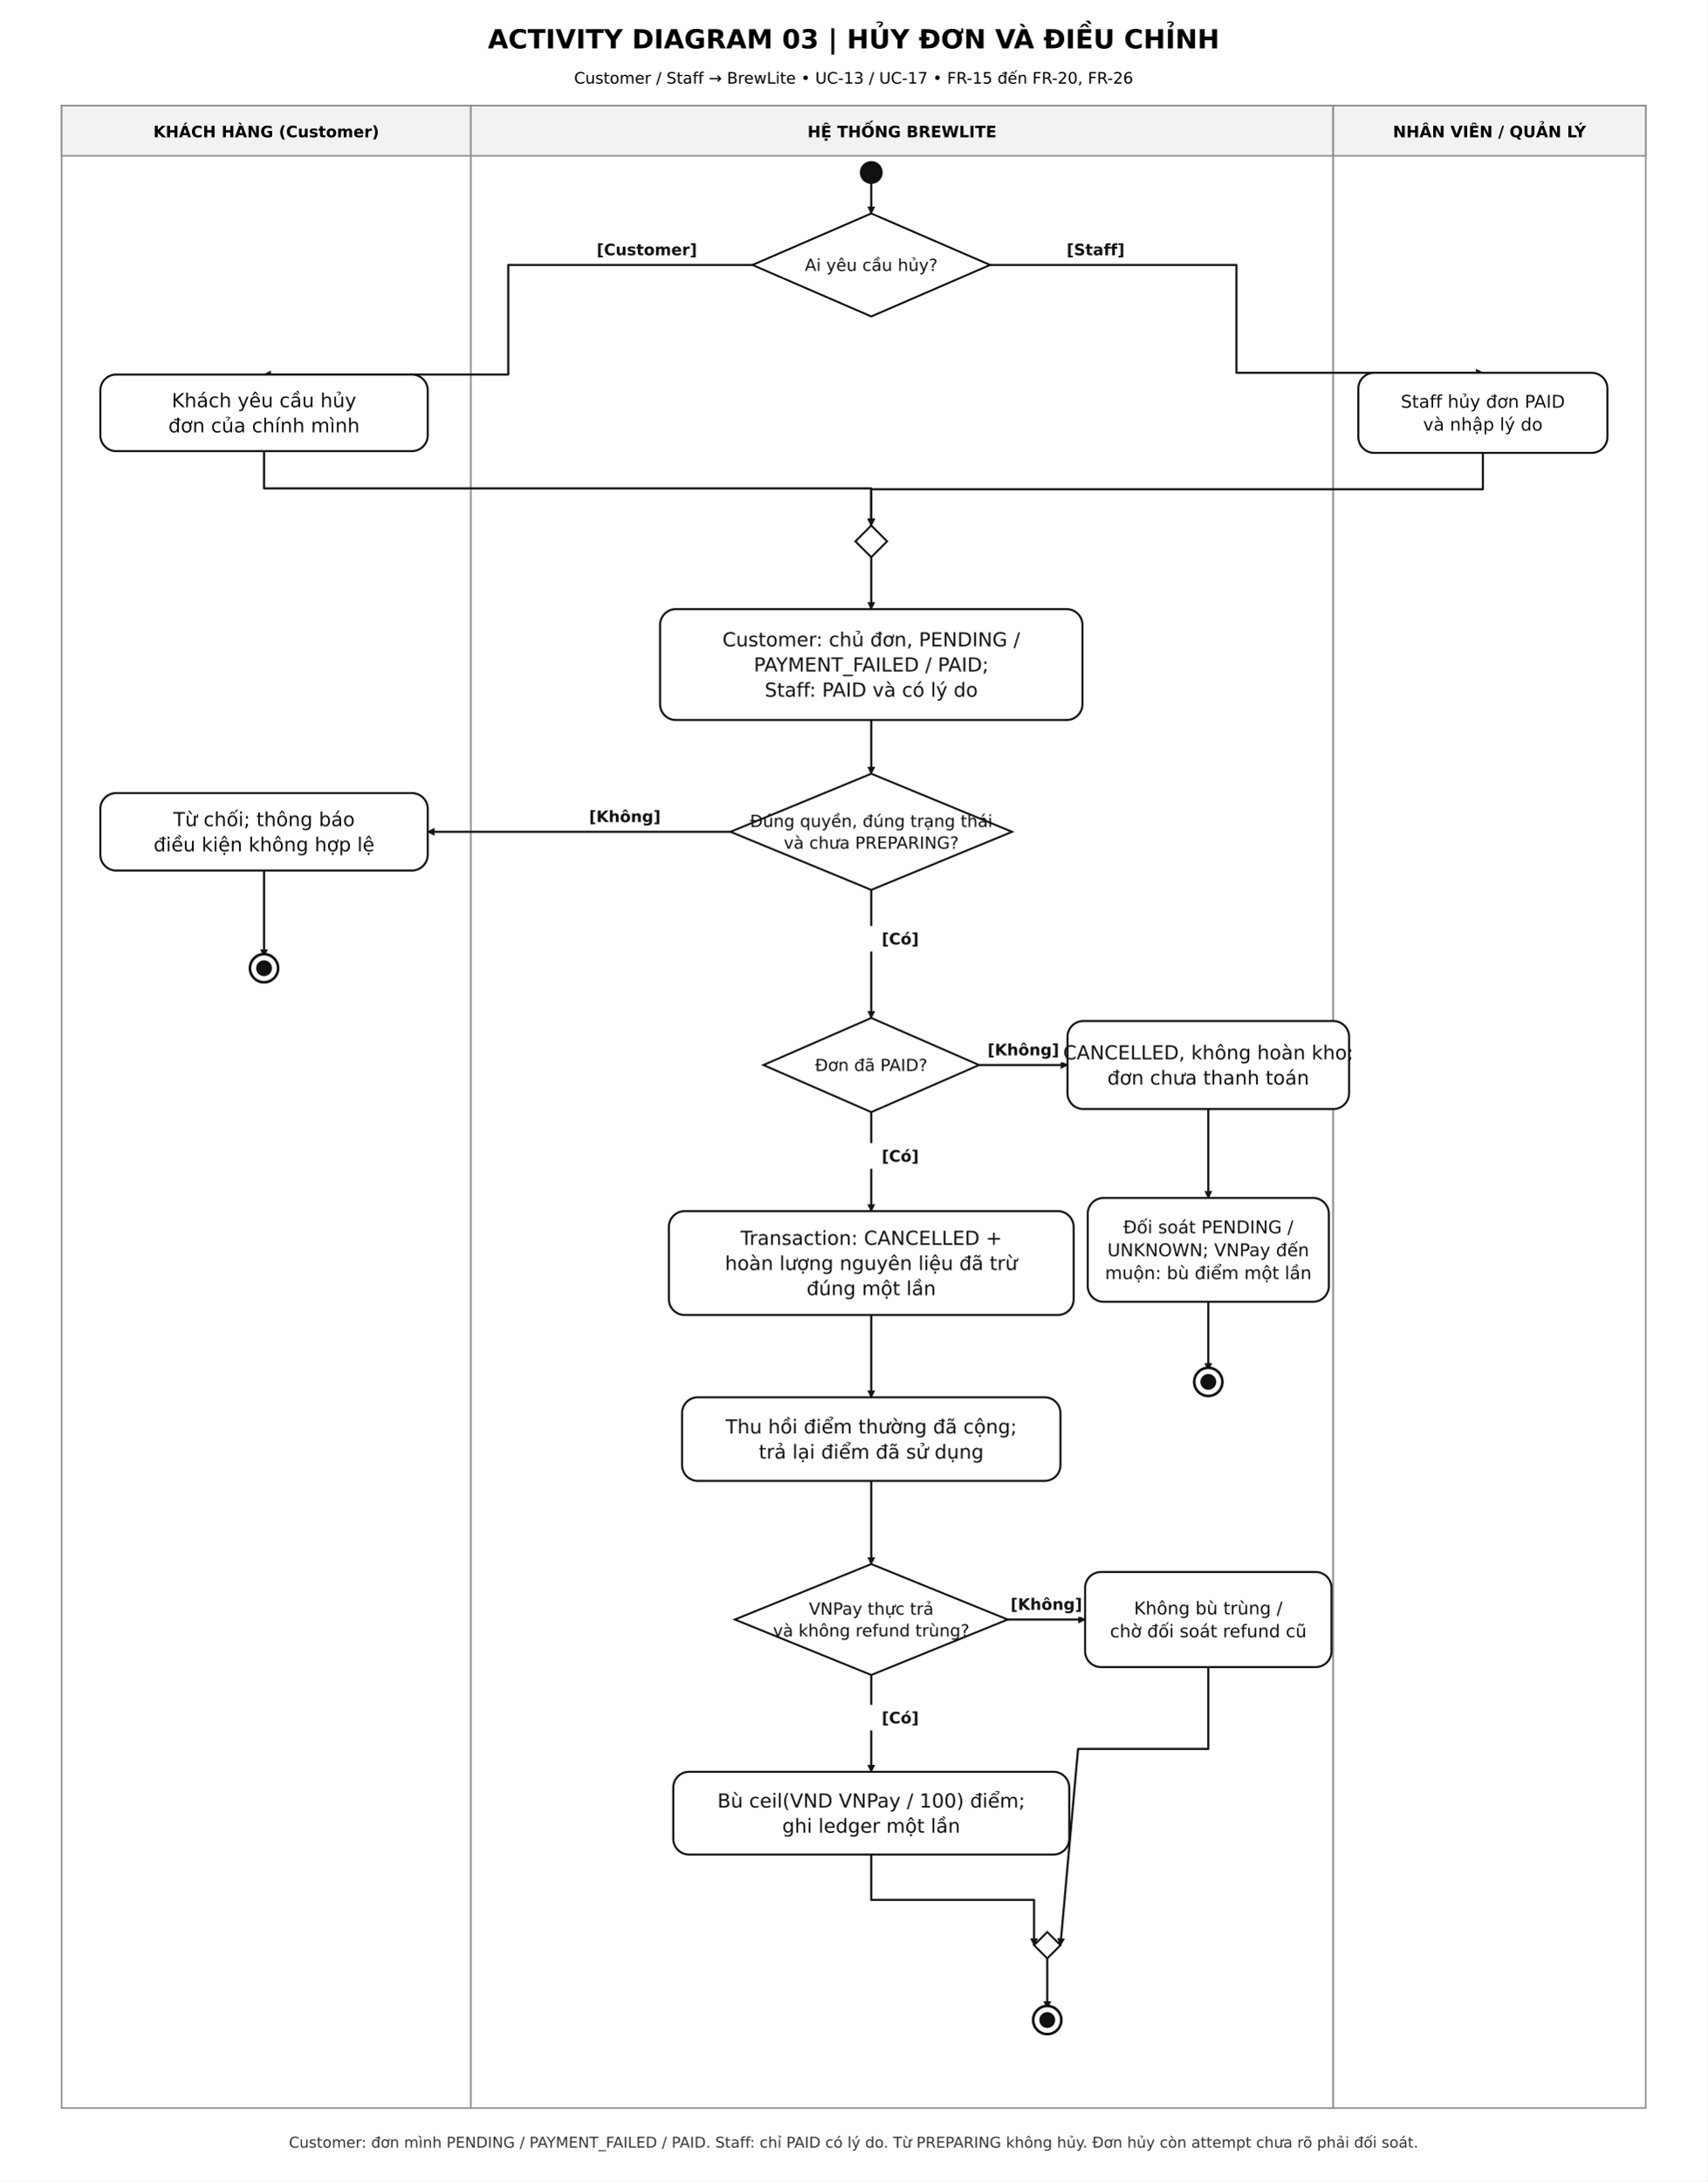
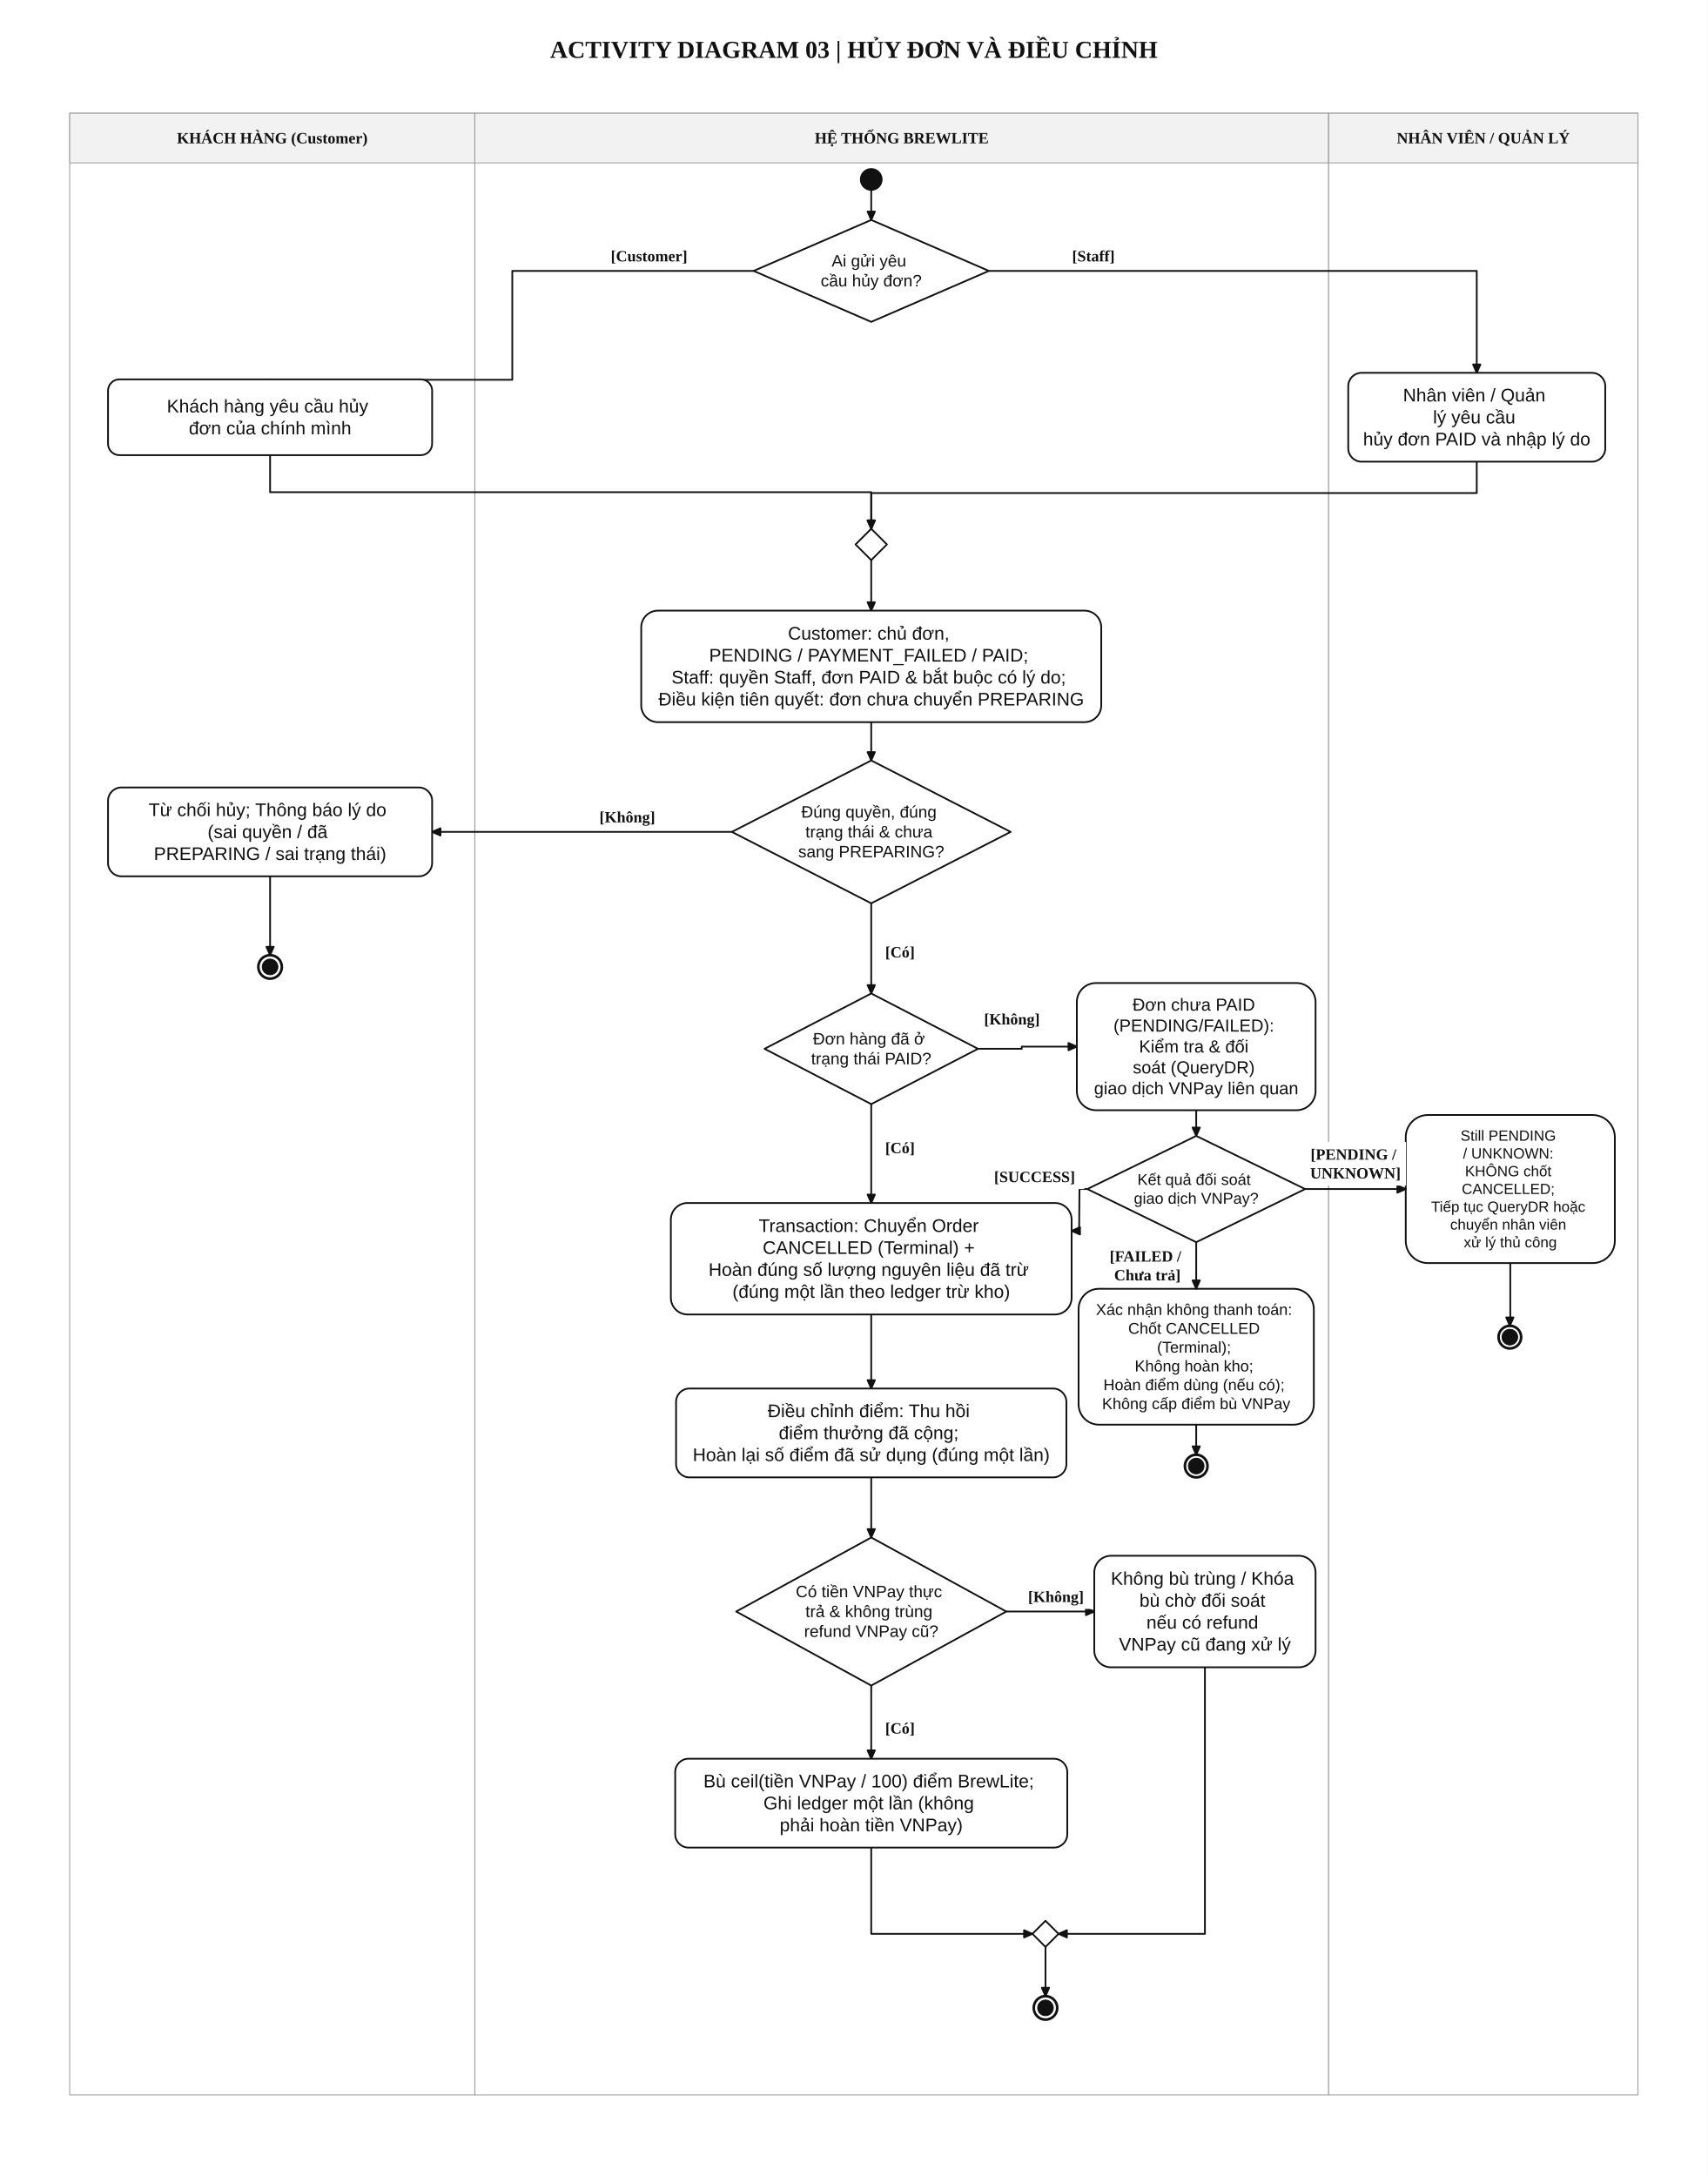
- <svg xmlns="http://www.w3.org/2000/svg" viewBox="0 0 1940 2478" width="1940" height="2478">
-   <defs>
-     <marker id="arr" markerWidth="9" markerHeight="9" refX="7.8" refY="4.5" orient="auto" markerUnits="userSpaceOnUse">
-       <path d="M0,0 L9,4.5 L0,9 Z" fill="#151515" />
-     </marker>
-   </defs>
-   <rect width="1940" height="2478" fill="white" />
-   <text x="970.0" y="55" text-anchor="middle" font-family="DejaVu Sans,Arial,sans-serif" font-size="30" font-weight="700">ACTIVITY DIAGRAM 03  |  HỦY ĐƠN VÀ ĐIỀU CHỈNH</text>
-   <text x="970.0" y="95" text-anchor="middle" font-family="DejaVu Sans,Arial,sans-serif" font-size="18">Customer / Staff → BrewLite  •  UC-13 / UC-17  •  FR-15 đến FR-20, FR-26</text>
-   <rect x="70" y="120" width="465" height="2275" fill="white" stroke="#8d8d8d" stroke-width="1.8" />
-   <rect x="70" y="120" width="465" height="57" fill="#f2f2f2" stroke="#8d8d8d" stroke-width="1.8" />
-   <text x="302.5" y="156" text-anchor="middle" font-family="DejaVu Sans,Arial,sans-serif" font-size="18" font-weight="700">KHÁCH HÀNG (Customer)</text>
-   <rect x="535" y="120" width="980" height="2275" fill="white" stroke="#8d8d8d" stroke-width="1.8" />
-   <rect x="535" y="120" width="980" height="57" fill="#f2f2f2" stroke="#8d8d8d" stroke-width="1.8" />
-   <text x="1025.0" y="156" text-anchor="middle" font-family="DejaVu Sans,Arial,sans-serif" font-size="18" font-weight="700">HỆ THỐNG BREWLITE</text>
-   <rect x="1515" y="120" width="355" height="2275" fill="white" stroke="#8d8d8d" stroke-width="1.8" />
-   <rect x="1515" y="120" width="355" height="57" fill="#f2f2f2" stroke="#8d8d8d" stroke-width="1.8" />
-   <text x="1692.5" y="156" text-anchor="middle" font-family="DejaVu Sans,Arial,sans-serif" font-size="18" font-weight="700">NHÂN VIÊN / QUẢN LÝ</text>
-   <path d="M 990.0 208.0 L 990.0 242.5" stroke="#141414" stroke-width="2.4" fill="none" marker-end="url(#arr)" stroke-linejoin="round" />
-   <path d="M 855.0 301.0 L 577.5 301.0 L 577.5 425.5 L 300.0 425.5" stroke="#141414" stroke-width="2.4" fill="none" marker-end="url(#arr)" stroke-linejoin="round" />
-   <rect x="670.0" y="269.0" width="130" height="29" fill="white" />
-   <text x="735.0" y="290.0" text-anchor="middle" fill="#111" font-family="DejaVu Sans,Arial,sans-serif" font-weight="600" font-size="18">[Customer]</text>
-   <path d="M 1125.0 301.0 L 1405.0 301.0 L 1405.0 423.5 L 1685.0 423.5" stroke="#141414" stroke-width="2.4" fill="none" marker-end="url(#arr)" stroke-linejoin="round" />
-   <rect x="1196.5" y="269.0" width="97" height="29" fill="white" />
-   <text x="1245.0" y="290.0" text-anchor="middle" fill="#111" font-family="DejaVu Sans,Arial,sans-serif" font-weight="600" font-size="18">[Staff]</text>
-   <path d="M 300.0 512.5 L 300.0 554.8 L 990.0 554.8 L 990.0 597.0" stroke="#141414" stroke-width="2.4" fill="none" marker-end="url(#arr)" stroke-linejoin="round" />
-   <path d="M 1685.0 514.5 L 1685.0 555.8 L 990.0 555.8 L 990.0 597.0" stroke="#141414" stroke-width="2.4" fill="none" marker-end="url(#arr)" stroke-linejoin="round" />
-   <path d="M 990.0 633.0 L 990.0 692.0" stroke="#141414" stroke-width="2.4" fill="none" marker-end="url(#arr)" stroke-linejoin="round" />
-   <path d="M 990.0 818.0 L 990.0 879.0" stroke="#141414" stroke-width="2.4" fill="none" marker-end="url(#arr)" stroke-linejoin="round" />
-   <path d="M 830.0 945.0 L 486.0 945.0" stroke="#141414" stroke-width="2.4" fill="none" marker-end="url(#arr)" stroke-linejoin="round" />
-   <rect x="661.5" y="913.0" width="97" height="29" fill="white" />
-   <text x="710.0" y="934.0" text-anchor="middle" fill="#111" font-family="DejaVu Sans,Arial,sans-serif" font-weight="600" font-size="18">[Không]</text>
-   <path d="M 300.0 989.0 L 300.0 1086.5" stroke="#141414" stroke-width="2.4" fill="none" marker-end="url(#arr)" stroke-linejoin="round" />
-   <path d="M 990.0 1011.0 L 990.0 1156.5" stroke="#141414" stroke-width="2.4" fill="none" marker-end="url(#arr)" stroke-linejoin="round" />
-   <rect x="985.0" y="1052.0" width="76" height="29" fill="white" />
-   <text x="1023.0" y="1073.0" text-anchor="middle" fill="#111" font-family="DejaVu Sans,Arial,sans-serif" font-weight="600" font-size="18">[Có]</text>
-   <path d="M 1112.5 1210.0 L 1213.0 1210.0" stroke="#141414" stroke-width="2.4" fill="none" marker-end="url(#arr)" stroke-linejoin="round" />
-   <rect x="1114.2" y="1178.0" width="97" height="29" fill="white" />
-   <text x="1162.8" y="1199.0" text-anchor="middle" fill="#111" font-family="DejaVu Sans,Arial,sans-serif" font-weight="600" font-size="18">[Không]</text>
-   <path d="M 990.0 1263.5 L 990.0 1376.0" stroke="#141414" stroke-width="2.4" fill="none" marker-end="url(#arr)" stroke-linejoin="round" />
-   <rect x="985.0" y="1298.8" width="76" height="29" fill="white" />
-   <text x="1023.0" y="1319.8" text-anchor="middle" fill="#111" font-family="DejaVu Sans,Arial,sans-serif" font-weight="600" font-size="18">[Có]</text>
-   <path d="M 990.0 1494.0 L 990.0 1587.5" stroke="#141414" stroke-width="2.4" fill="none" marker-end="url(#arr)" stroke-linejoin="round" />
-   <path d="M 990.0 1682.5 L 990.0 1777.0" stroke="#141414" stroke-width="2.4" fill="none" marker-end="url(#arr)" stroke-linejoin="round" />
-   <path d="M 1145.0 1840.0 L 1233.0 1840.0" stroke="#141414" stroke-width="2.4" fill="none" marker-end="url(#arr)" stroke-linejoin="round" />
-   <rect x="1140.5" y="1808.0" width="97" height="29" fill="white" />
-   <text x="1189.0" y="1829.0" text-anchor="middle" fill="#111" font-family="DejaVu Sans,Arial,sans-serif" font-weight="600" font-size="18">[Không]</text>
-   <path d="M 990.0 1903.0 L 990.0 2013.0" stroke="#141414" stroke-width="2.4" fill="none" marker-end="url(#arr)" stroke-linejoin="round" />
-   <rect x="985.0" y="1937.0" width="76" height="29" fill="white" />
-   <text x="1023.0" y="1958.0" text-anchor="middle" fill="#111" font-family="DejaVu Sans,Arial,sans-serif" font-weight="600" font-size="18">[Có]</text>
-   <path d="M 990.0 2107.0 L 990.0 2158.5 L 1175.0 2158.5 L 1175.0 2210.0" stroke="#141414" stroke-width="2.4" fill="none" marker-end="url(#arr)" stroke-linejoin="round" />
-   <path d="M 1373.0 1894.0 L 1373.0 1987.0 L 1225.0 1987.0 L 1205.0 2210.0" stroke="#141414" stroke-width="2.4" fill="none" marker-end="url(#arr)" stroke-linejoin="round" />
-   <path d="M 1190.0 2225.0 L 1190.0 2281.5" stroke="#141414" stroke-width="2.4" fill="none" marker-end="url(#arr)" stroke-linejoin="round" />
-   <path d="M 1373.0 1260.0 L 1373.0 1361.0" stroke="#141414" stroke-width="2.4" fill="none" marker-end="url(#arr)" stroke-linejoin="round" />
-   <path d="M 1373.0 1479.0 L 1373.0 1556.5" stroke="#141414" stroke-width="2.4" fill="none" marker-end="url(#arr)" stroke-linejoin="round" />
-   <circle cx="990" cy="196" r="13" fill="#111" />
-   <path d="M 990 242.5 L 1125.0 301 L 990 359.5 L 855.0 301 Z" fill="white" stroke="#101010" stroke-width="2.2" />
-   <text x="990" y="307.8" text-anchor="middle" fill="#111" font-family="DejaVu Sans, Arial, sans-serif" font-size="19" font-weight="500">Ai yêu cầu hủy?</text>
-   <rect x="114.00" y="425.50" width="372" height="87" rx="18" fill="white" stroke="#101010" stroke-width="2.3" />
-   <text x="300" y="462.6" text-anchor="middle" fill="#111" font-family="DejaVu Sans, Arial, sans-serif" font-size="22" font-weight="500">Khách yêu cầu hủy</text>
-   <text x="300" y="491.2" text-anchor="middle" fill="#111" font-family="DejaVu Sans, Arial, sans-serif" font-size="22" font-weight="500">đơn của chính mình</text>
-   <rect x="1543.50" y="423.50" width="283" height="91" rx="18" fill="white" stroke="#101010" stroke-width="2.3" />
-   <text x="1685" y="463.2" text-anchor="middle" fill="#111" font-family="DejaVu Sans, Arial, sans-serif" font-size="20" font-weight="500">Staff hủy đơn PAID</text>
-   <text x="1685" y="489.2" text-anchor="middle" fill="#111" font-family="DejaVu Sans, Arial, sans-serif" font-size="20" font-weight="500">và nhập lý do</text>
-   <path d="M 990 597.0 L 1008.0 615 L 990 633.0 L 972.0 615 Z" fill="white" stroke="#101010" stroke-width="2.2" />
-   <rect x="750.00" y="692.00" width="480" height="126" rx="18" fill="white" stroke="#101010" stroke-width="2.3" />
-   <text x="990" y="734.3" text-anchor="middle" fill="#111" font-family="DejaVu Sans, Arial, sans-serif" font-size="22" font-weight="500">Customer: chủ đơn, PENDING /</text>
-   <text x="990" y="762.9" text-anchor="middle" fill="#111" font-family="DejaVu Sans, Arial, sans-serif" font-size="22" font-weight="500">PAYMENT_FAILED / PAID;</text>
-   <text x="990" y="791.5" text-anchor="middle" fill="#111" font-family="DejaVu Sans, Arial, sans-serif" font-size="22" font-weight="500">Staff: PAID và có lý do</text>
-   <path d="M 990 879.0 L 1150.0 945 L 990 1011.0 L 830.0 945 Z" fill="white" stroke="#101010" stroke-width="2.2" />
-   <text x="990" y="939.5" text-anchor="middle" fill="#111" font-family="DejaVu Sans, Arial, sans-serif" font-size="19" font-weight="500">Đúng quyền, đúng trạng thái</text>
-   <text x="990" y="964.2" text-anchor="middle" fill="#111" font-family="DejaVu Sans, Arial, sans-serif" font-size="19" font-weight="500">và chưa PREPARING?</text>
-   <rect x="114.00" y="901.00" width="372" height="88" rx="18" fill="white" stroke="#101010" stroke-width="2.3" />
-   <text x="300" y="938.6" text-anchor="middle" fill="#111" font-family="DejaVu Sans, Arial, sans-serif" font-size="22" font-weight="500">Từ chối; thông báo</text>
-   <text x="300" y="967.2" text-anchor="middle" fill="#111" font-family="DejaVu Sans, Arial, sans-serif" font-size="22" font-weight="500">điều kiện không hợp lệ</text>
-   <circle cx="300" cy="1100" r="16" fill="white" stroke="#111" stroke-width="3" />
-   <circle cx="300" cy="1100" r="9" fill="#111" />
-   <path d="M 990 1156.5 L 1112.5 1210 L 990 1263.5 L 867.5 1210 Z" fill="white" stroke="#101010" stroke-width="2.2" />
-   <text x="990" y="1216.8" text-anchor="middle" fill="#111" font-family="DejaVu Sans, Arial, sans-serif" font-size="19" font-weight="500">Đơn đã PAID?</text>
-   <rect x="1213.00" y="1160.00" width="320" height="100" rx="18" fill="white" stroke="#101010" stroke-width="2.3" />
-   <text x="1373" y="1203.6" text-anchor="middle" fill="#111" font-family="DejaVu Sans, Arial, sans-serif" font-size="22" font-weight="500">CANCELLED, không hoàn kho;</text>
-   <text x="1373" y="1232.2" text-anchor="middle" fill="#111" font-family="DejaVu Sans, Arial, sans-serif" font-size="22" font-weight="500">đơn chưa thanh toán</text>
-   <circle cx="1373" cy="1570" r="16" fill="white" stroke="#111" stroke-width="3" />
-   <circle cx="1373" cy="1570" r="9" fill="#111" />
-   <rect x="760.00" y="1376.00" width="460" height="118" rx="18" fill="white" stroke="#101010" stroke-width="2.3" />
-   <text x="990" y="1414.3" text-anchor="middle" fill="#111" font-family="DejaVu Sans, Arial, sans-serif" font-size="22" font-weight="500">Transaction: CANCELLED +</text>
-   <text x="990" y="1442.9" text-anchor="middle" fill="#111" font-family="DejaVu Sans, Arial, sans-serif" font-size="22" font-weight="500">hoàn lượng nguyên liệu đã trừ</text>
-   <text x="990" y="1471.5" text-anchor="middle" fill="#111" font-family="DejaVu Sans, Arial, sans-serif" font-size="22" font-weight="500">đúng một lần</text>
-   <rect x="775.00" y="1587.50" width="430" height="95" rx="18" fill="white" stroke="#101010" stroke-width="2.3" />
-   <text x="990" y="1628.6" text-anchor="middle" fill="#111" font-family="DejaVu Sans, Arial, sans-serif" font-size="22" font-weight="500">Thu hồi điểm thường đã cộng;</text>
-   <text x="990" y="1657.2" text-anchor="middle" fill="#111" font-family="DejaVu Sans, Arial, sans-serif" font-size="22" font-weight="500">trả lại điểm đã sử dụng</text>
-   <path d="M 990 1777.0 L 1145.0 1840 L 990 1903.0 L 835.0 1840 Z" fill="white" stroke="#101010" stroke-width="2.2" />
-   <text x="990" y="1834.5" text-anchor="middle" fill="#111" font-family="DejaVu Sans, Arial, sans-serif" font-size="19" font-weight="500">VNPay thực trả</text>
-   <text x="990" y="1859.2" text-anchor="middle" fill="#111" font-family="DejaVu Sans, Arial, sans-serif" font-size="19" font-weight="500">và không refund trùng?</text>
-   <rect x="1233.00" y="1786.00" width="280" height="108" rx="18" fill="white" stroke="#101010" stroke-width="2.3" />
-   <text x="1373" y="1834.2" text-anchor="middle" fill="#111" font-family="DejaVu Sans, Arial, sans-serif" font-size="20" font-weight="500">Không bù trùng /</text>
-   <text x="1373" y="1860.2" text-anchor="middle" fill="#111" font-family="DejaVu Sans, Arial, sans-serif" font-size="20" font-weight="500">chờ đối soát refund cũ</text>
-   <rect x="765.00" y="2013.00" width="450" height="94" rx="18" fill="white" stroke="#101010" stroke-width="2.3" />
-   <text x="990" y="2053.6" text-anchor="middle" fill="#111" font-family="DejaVu Sans, Arial, sans-serif" font-size="22" font-weight="500">Bù ceil(VND VNPay / 100) điểm;</text>
-   <text x="990" y="2082.2" text-anchor="middle" fill="#111" font-family="DejaVu Sans, Arial, sans-serif" font-size="22" font-weight="500">ghi ledger một lần</text>
-   <path d="M 1190 2195.0 L 1205.0 2210 L 1190 2225.0 L 1175.0 2210 Z" fill="white" stroke="#101010" stroke-width="2.2" />
-   <circle cx="1190" cy="2295" r="16" fill="white" stroke="#111" stroke-width="3" />
-   <circle cx="1190" cy="2295" r="9" fill="#111" />
-   <rect x="1236.00" y="1361.00" width="274" height="118" rx="18" fill="white" stroke="#101010" stroke-width="2.3" />
-   <text x="1373" y="1401.2" text-anchor="middle" fill="#111" font-family="DejaVu Sans, Arial, sans-serif" font-size="20" font-weight="500">Đối soát PENDING /</text>
-   <text x="1373" y="1427.2" text-anchor="middle" fill="#111" font-family="DejaVu Sans, Arial, sans-serif" font-size="20" font-weight="500">UNKNOWN; VNPay đến</text>
-   <text x="1373" y="1453.2" text-anchor="middle" fill="#111" font-family="DejaVu Sans, Arial, sans-serif" font-size="20" font-weight="500">muộn: bù điểm một lần</text>
-   <text x="970.0" y="2440" text-anchor="middle" font-family="DejaVu Sans,Arial,sans-serif" font-size="17" fill="#333">Customer: đơn mình PENDING / PAYMENT_FAILED / PAID. Staff: chỉ PAID có lý do. Từ PREPARING không hủy. Đơn hủy còn attempt chưa rõ phải đối soát.</text>
+ <svg xmlns="http://www.w3.org/2000/svg" id="drawio-eljh0t" class="drawio" width="1960" height="2498" viewBox="-10 -10 1960 2498" role="img" aria-labelledby="drawio-eljh0t-title" style="background: #FFFFFF; background-color: #FFFFFF; color-scheme: light; max-width:100%;height:auto">
+   <style>#drawio-eljh0t{font-family:var(--drawio-font-family, Helvetica, Arial, sans-serif);background:#FFFFFF}#drawio-eljh0t text{white-space:pre}#drawio-eljh0t a{cursor:pointer}</style>
+   <rect x="-10" y="-10" width="1960" height="2498" fill="#FFFFFF" stroke="none" />
+   <g class="drawio-vertex" data-cell-id="pageBackground">
+     <rect fill="#FFFFFF" stroke="none" stroke-linejoin="round" x="0" y="0" width="1940" height="2478" />
+   </g>
+   <g class="drawio-vertex" data-cell-id="title">
+     <rect fill="none" stroke="none" stroke-linejoin="round" x="75" y="12" width="1790" height="70" />
+     <g class="drawio-label">
+       <text text-anchor="middle" font-size="28" font-weight="bold" fill="#111111">
+         <tspan x="970" y="56.41">ACTIVITY DIAGRAM 03 | HỦY ĐƠN VÀ ĐIỀU CHỈNH</tspan>
+       </text>
+     </g>
+   </g>
+   <g class="drawio-vertex" data-cell-id="lane0">
+     <rect fill="#FFFFFF" stroke="#999999" stroke-width="1" stroke-linejoin="round" x="70" y="120" width="465" height="2275" />
+   </g>
+   <g class="drawio-vertex" data-cell-id="laneLabel0">
+     <rect fill="#F2F2F2" stroke="#999999" stroke-width="1" stroke-linejoin="round" x="70" y="120" width="465" height="57" />
+     <g class="drawio-label">
+       <text text-anchor="middle" font-size="18" font-weight="bold" fill="#111111">
+         <tspan x="302.5" y="154.55">KHÁCH HÀNG (Customer)</tspan>
+       </text>
+     </g>
+   </g>
+   <g class="drawio-vertex" data-cell-id="lane1">
+     <rect fill="#FFFFFF" stroke="#999999" stroke-width="1" stroke-linejoin="round" x="535" y="120" width="980" height="2275" />
+   </g>
+   <g class="drawio-vertex" data-cell-id="laneLabel1">
+     <rect fill="#F2F2F2" stroke="#999999" stroke-width="1" stroke-linejoin="round" x="535" y="120" width="980" height="57" />
+     <g class="drawio-label">
+       <text text-anchor="middle" font-size="18" font-weight="bold" fill="#111111">
+         <tspan x="1025" y="154.55">HỆ THỐNG BREWLITE</tspan>
+       </text>
+     </g>
+   </g>
+   <g class="drawio-vertex" data-cell-id="lane2">
+     <rect fill="#FFFFFF" stroke="#999999" stroke-width="1" stroke-linejoin="round" x="1515" y="120" width="355" height="2275" />
+   </g>
+   <g class="drawio-vertex" data-cell-id="laneLabel2">
+     <rect fill="#F2F2F2" stroke="#999999" stroke-width="1" stroke-linejoin="round" x="1515" y="120" width="355" height="57" />
+     <g class="drawio-label">
+       <text text-anchor="middle" font-size="18" font-weight="bold" fill="#111111">
+         <tspan x="1692.5" y="154.55">NHÂN VIÊN / QUẢN LÝ</tspan>
+       </text>
+     </g>
+   </g>
+   <g class="drawio-edge" data-cell-id="edge0">
+     <path d="M990,208 L990,233.86" fill="none" stroke="#111111" stroke-width="2" stroke-linejoin="round" />
+     <path d="M990,242.5 L985.8,232.9 L994.2,232.9 Z" fill="#111111" stroke="#111111" stroke-width="2" stroke-linejoin="round" stroke-linecap="round" />
+   </g>
+   <g class="drawio-edge" data-cell-id="edge1">
+     <path d="M855,301 L578,301 L578,426 L300,426" fill="none" stroke="#111111" stroke-width="2" stroke-linejoin="round" />
+     <path d="M300,425.5 L304.2,435.1 L295.8,435.1 Z" fill="#111111" stroke="#111111" stroke-width="2" stroke-linejoin="round" stroke-linecap="round" />
+   </g>
+   <g class="drawio-edge" data-cell-id="edge2">
+     <path d="M1125,301 L1685,301 L1685,409.36" fill="none" stroke="#111111" stroke-width="2" stroke-linejoin="round" />
+     <path d="M1685,418 L1689.2,408.4 L1680.8,408.4 Z" fill="#111111" stroke="#111111" stroke-width="2" stroke-linejoin="round" stroke-linecap="round" />
+   </g>
+   <g class="drawio-edge" data-cell-id="edge3">
+     <path d="M300,512.5 L300,555 L990,555 L990,588.36" fill="none" stroke="#111111" stroke-width="2" stroke-linejoin="round" />
+     <path d="M990,597 L985.8,587.4 L994.2,587.4 Z" fill="#111111" stroke="#111111" stroke-width="2" stroke-linejoin="round" stroke-linecap="round" />
+   </g>
+   <g class="drawio-edge" data-cell-id="edge4">
+     <path d="M1685,520 L1685,556 L990,556 L990,588.36" fill="none" stroke="#111111" stroke-width="2" stroke-linejoin="round" />
+     <path d="M990,597 L985.8,587.4 L994.2,587.4 Z" fill="#111111" stroke="#111111" stroke-width="2" stroke-linejoin="round" stroke-linecap="round" />
+   </g>
+   <g class="drawio-edge" data-cell-id="edge5">
+     <path d="M990,633 L990,682.36" fill="none" stroke="#111111" stroke-width="2" stroke-linejoin="round" />
+     <path d="M990,691 L985.8,681.4 L994.2,681.4 Z" fill="#111111" stroke="#111111" stroke-width="2" stroke-linejoin="round" stroke-linecap="round" />
+   </g>
+   <g class="drawio-edge" data-cell-id="edge6">
+     <path d="M990,819 L990,854.36" fill="none" stroke="#111111" stroke-width="2" stroke-linejoin="round" />
+     <path d="M990,863 L985.8,853.4 L994.2,853.4 Z" fill="#111111" stroke="#111111" stroke-width="2" stroke-linejoin="round" stroke-linecap="round" />
+   </g>
+   <g class="drawio-edge" data-cell-id="edge7">
+     <path d="M830,945 L494.64,945" fill="none" stroke="#111111" stroke-width="2" stroke-linejoin="round" />
+     <path d="M486,945 L495.6,940.8 L495.6,949.2 Z" fill="#111111" stroke="#111111" stroke-width="2" stroke-linejoin="round" stroke-linecap="round" />
+   </g>
+   <g class="drawio-edge" data-cell-id="edge8">
+     <path d="M300,996 L300,1077.86" fill="none" stroke="#111111" stroke-width="2" stroke-linejoin="round" />
+     <path d="M300,1086.5 L295.8,1076.9 L304.2,1076.9 Z" fill="#111111" stroke="#111111" stroke-width="2" stroke-linejoin="round" stroke-linecap="round" />
+   </g>
+   <g class="drawio-edge" data-cell-id="edge9">
+     <path d="M990,1027 L990,1121.86" fill="none" stroke="#111111" stroke-width="2" stroke-linejoin="round" />
+     <path d="M990,1130.5 L985.8,1120.9 L994.2,1120.9 Z" fill="#111111" stroke="#111111" stroke-width="2" stroke-linejoin="round" stroke-linecap="round" />
+   </g>
+   <g class="drawio-edge" data-cell-id="edge10">
+     <path d="M1112.5,1194 L1162.75,1194 L1162.75,1191.5 L1217.36,1191.5" fill="none" stroke="#111111" stroke-width="2" stroke-linejoin="round" />
+     <path d="M1226,1191.5 L1216.4,1195.7 L1216.4,1187.3 Z" fill="#111111" stroke="#111111" stroke-width="2" stroke-linejoin="round" stroke-linecap="round" />
+   </g>
+   <g class="drawio-edge" data-cell-id="edge11">
+     <path d="M990,1257.5 L990,1362.36" fill="none" stroke="#111111" stroke-width="2" stroke-linejoin="round" />
+     <path d="M990,1371 L985.8,1361.4 L994.2,1361.4 Z" fill="#111111" stroke="#111111" stroke-width="2" stroke-linejoin="round" stroke-linecap="round" />
+   </g>
+   <g class="drawio-edge" data-cell-id="edge12">
+     <path d="M990,1499 L990,1575.36" fill="none" stroke="#111111" stroke-width="2" stroke-linejoin="round" />
+     <path d="M990,1584 L985.8,1574.4 L994.2,1574.4 Z" fill="#111111" stroke="#111111" stroke-width="2" stroke-linejoin="round" stroke-linecap="round" />
+   </g>
+   <g class="drawio-edge" data-cell-id="edge13">
+     <path d="M990,1686 L990,1746.36" fill="none" stroke="#111111" stroke-width="2" stroke-linejoin="round" />
+     <path d="M990,1755 L985.8,1745.4 L994.2,1745.4 Z" fill="#111111" stroke="#111111" stroke-width="2" stroke-linejoin="round" stroke-linecap="round" />
+   </g>
+   <g class="drawio-edge" data-cell-id="edge14">
+     <path d="M1145,1840 L1237.36,1840" fill="none" stroke="#111111" stroke-width="2" stroke-linejoin="round" />
+     <path d="M1246,1840 L1236.4,1844.2 L1236.4,1835.8 Z" fill="#111111" stroke="#111111" stroke-width="2" stroke-linejoin="round" stroke-linecap="round" />
+   </g>
+   <g class="drawio-edge" data-cell-id="edge15">
+     <path d="M990,1925 L990,2000.36" fill="none" stroke="#111111" stroke-width="2" stroke-linejoin="round" />
+     <path d="M990,2009 L985.8,1999.4 L994.2,1999.4 Z" fill="#111111" stroke="#111111" stroke-width="2" stroke-linejoin="round" stroke-linecap="round" />
+   </g>
+   <g class="drawio-edge" data-cell-id="edge16">
+     <path d="M990,2111 L990,2210 L1166.36,2210" fill="none" stroke="#111111" stroke-width="2" stroke-linejoin="round" />
+     <path d="M1175,2210 L1165.4,2214.2 L1165.4,2205.8 Z" fill="#111111" stroke="#111111" stroke-width="2" stroke-linejoin="round" stroke-linecap="round" />
+   </g>
+   <g class="drawio-edge" data-cell-id="edge17">
+     <path d="M1373,1904 L1373,2210 L1213.64,2210" fill="none" stroke="#111111" stroke-width="2" stroke-linejoin="round" />
+     <path d="M1205,2210 L1214.6,2205.8 L1214.6,2214.2 Z" fill="#111111" stroke="#111111" stroke-width="2" stroke-linejoin="round" stroke-linecap="round" />
+   </g>
+   <g class="drawio-edge" data-cell-id="edge18">
+     <path d="M1190,2225 L1190,2272.86" fill="none" stroke="#111111" stroke-width="2" stroke-linejoin="round" />
+     <path d="M1190,2281.5 L1185.8,2271.9 L1194.2,2271.9 Z" fill="#111111" stroke="#111111" stroke-width="2" stroke-linejoin="round" stroke-linecap="round" />
+   </g>
+   <g class="drawio-edge" data-cell-id="edge19">
+     <path d="M1363,1264.5 L1363,1285.36" fill="none" stroke="#111111" stroke-width="2" stroke-linejoin="round" />
+     <path d="M1363,1294 L1358.8,1284.4 L1367.2,1284.4 Z" fill="#111111" stroke="#111111" stroke-width="2" stroke-linejoin="round" stroke-linecap="round" />
+   </g>
+   <g class="drawio-edge" data-cell-id="edge20">
+     <path d="M1363,1625.5 L1363,1651.36" fill="none" stroke="#111111" stroke-width="2" stroke-linejoin="round" />
+     <path d="M1363,1660 L1358.8,1650.4 L1367.2,1650.4 Z" fill="#111111" stroke="#111111" stroke-width="2" stroke-linejoin="round" stroke-linecap="round" />
+   </g>
+   <g class="drawio-vertex" data-cell-id="c_start">
+     <ellipse fill="#111111" stroke="#111111" stroke-width="2" stroke-linejoin="round" cx="990" cy="196" rx="12" ry="12" />
+   </g>
+   <g class="drawio-vertex" data-cell-id="c_actor">
+     <path fill="#FFFFFF" stroke="#111111" stroke-width="2" stroke-linejoin="round" d="M990,242.5 L1125,301 L990,359.5 L855,301 Z" />
+     <g class="drawio-label">
+       <text text-anchor="middle" font-size="19" font-family="Arial, Helvetica, Arial, sans-serif" fill="#111111">
+         <tspan x="990" y="295.98">Ai gửi yêu</tspan>
+         <tspan x="990" y="318.78">cầu hủy đơn?</tspan>
+       </text>
+     </g>
+   </g>
+   <g class="drawio-vertex" data-cell-id="c_customer">
+     <rect fill="#FFFFFF" stroke="#111111" stroke-width="2" stroke-linejoin="round" x="114" y="425.5" width="372" height="87" rx="13.05" />
+     <g class="drawio-label">
+       <text text-anchor="middle" font-size="21" font-family="Arial, Helvetica, Arial, sans-serif" fill="#111111">
+         <tspan x="300" y="463.46">Khách hàng yêu cầu hủy</tspan>
+         <tspan x="300" y="488.66">đơn của chính mình</tspan>
+       </text>
+     </g>
+   </g>
+   <g class="drawio-vertex" data-cell-id="c_staff">
+     <rect fill="#FFFFFF" stroke="#111111" stroke-width="2" stroke-linejoin="round" x="1537.5" y="418" width="295" height="102" rx="15.3" />
+     <g class="drawio-label">
+       <text text-anchor="middle" font-size="21" font-family="Arial, Helvetica, Arial, sans-serif" fill="#111111">
+         <tspan x="1685" y="450.86">Nhân viên / Quản</tspan>
+         <tspan x="1685" y="476.06">lý yêu cầu</tspan>
+         <tspan x="1685" y="501.26">hủy đơn PAID và nhập lý do</tspan>
+       </text>
+     </g>
+   </g>
+   <g class="drawio-vertex" data-cell-id="c_merge">
+     <path fill="#FFFFFF" stroke="#111111" stroke-width="2" stroke-linejoin="round" d="M990,597 L1008,615 L990,633 L972,615 Z" />
+   </g>
+   <g class="drawio-vertex" data-cell-id="c_validate">
+     <rect fill="#FFFFFF" stroke="#111111" stroke-width="2" stroke-linejoin="round" x="726" y="691" width="528" height="128" rx="19.2" />
+     <g class="drawio-label">
+       <text text-anchor="middle" font-size="21" font-family="Arial, Helvetica, Arial, sans-serif" fill="#111111">
+         <tspan x="990" y="724.26">Customer: chủ đơn,</tspan>
+         <tspan x="990" y="749.46">PENDING / PAYMENT_FAILED / PAID;</tspan>
+         <tspan x="990" y="774.66">Staff: quyền Staff, đơn PAID &amp; bắt buộc có lý do;</tspan>
+         <tspan x="990" y="799.86">Điều kiện tiên quyết: đơn chưa chuyển PREPARING</tspan>
+       </text>
+     </g>
+   </g>
+   <g class="drawio-vertex" data-cell-id="c_right">
+     <path fill="#FFFFFF" stroke="#111111" stroke-width="2" stroke-linejoin="round" d="M990,863 L1150,945 L990,1027 L830,945 Z" />
+     <g class="drawio-label">
+       <text text-anchor="middle" font-size="19" font-family="Arial, Helvetica, Arial, sans-serif" fill="#111111">
+         <tspan x="990" y="928.58">Đúng quyền, đúng</tspan>
+         <tspan x="990" y="951.38">trạng thái &amp; chưa</tspan>
+         <tspan x="990" y="974.18">sang PREPARING?</tspan>
+       </text>
+     </g>
+   </g>
+   <g class="drawio-vertex" data-cell-id="c_reject">
+     <rect fill="#FFFFFF" stroke="#111111" stroke-width="2" stroke-linejoin="round" x="114" y="894" width="372" height="102" rx="15.3" />
+     <g class="drawio-label">
+       <text text-anchor="middle" font-size="21" font-family="Arial, Helvetica, Arial, sans-serif" fill="#111111">
+         <tspan x="300" y="926.86">Từ chối hủy; Thông báo lý do</tspan>
+         <tspan x="300" y="952.06">(sai quyền / đã</tspan>
+         <tspan x="300" y="977.26">PREPARING / sai trạng thái)</tspan>
+       </text>
+     </g>
+   </g>
+   <g class="drawio-vertex" data-cell-id="c_endreject">
+     <ellipse fill="#FFFFFF" stroke="#111111" stroke-width="3" stroke-linejoin="round" cx="300" cy="1100" rx="13.5" ry="13.5" />
+   </g>
+   <g class="drawio-vertex" data-cell-id="c_endreject_dot">
+     <ellipse fill="#111111" stroke="#111111" stroke-width="1" stroke-linejoin="round" cx="300" cy="1100" rx="9" ry="9" />
+   </g>
+   <g class="drawio-vertex" data-cell-id="c_paid">
+     <path fill="#FFFFFF" stroke="#111111" stroke-width="2" stroke-linejoin="round" d="M990,1130.5 L1112.5,1194 L990,1257.5 L867.5,1194 Z" />
+     <g class="drawio-label">
+       <text text-anchor="middle" font-size="19" font-family="Arial, Helvetica, Arial, sans-serif" fill="#111111">
+         <tspan x="990" y="1188.98">Đơn hàng đã ở</tspan>
+         <tspan x="990" y="1211.78">trạng thái PAID?</tspan>
+       </text>
+     </g>
+   </g>
+   <g class="drawio-vertex" data-cell-id="c_unpaid">
+     <rect fill="#FFFFFF" stroke="#111111" stroke-width="2" stroke-linejoin="round" x="1226" y="1118.5" width="274" height="146" rx="21.9" />
+     <g class="drawio-label">
+       <text text-anchor="middle" font-size="20" font-family="Arial, Helvetica, Arial, sans-serif" fill="#111111">
+         <tspan x="1363" y="1150.22">Đơn chưa PAID</tspan>
+         <tspan x="1363" y="1174.22">(PENDING/FAILED):</tspan>
+         <tspan x="1363" y="1198.22">Kiểm tra &amp; đối</tspan>
+         <tspan x="1363" y="1222.22">soát (QueryDR)</tspan>
+         <tspan x="1363" y="1246.22">giao dịch VNPay liên quan</tspan>
+       </text>
+     </g>
+   </g>
+   <g class="drawio-vertex" data-cell-id="c_endunpaid">
+     <ellipse fill="#FFFFFF" stroke="#111111" stroke-width="3" stroke-linejoin="round" cx="1363" cy="1673" rx="13" ry="13" />
+   </g>
+   <g class="drawio-vertex" data-cell-id="c_endunpaid_dot">
+     <ellipse fill="#111111" stroke="#111111" stroke-width="1" stroke-linejoin="round" cx="1363" cy="1673" rx="9" ry="9" />
+   </g>
+   <g class="drawio-vertex" data-cell-id="c_restore">
+     <rect fill="#FFFFFF" stroke="#111111" stroke-width="2" stroke-linejoin="round" x="760" y="1371" width="460" height="128" rx="19.2" />
+     <g class="drawio-label">
+       <text text-anchor="middle" font-size="21" font-family="Arial, Helvetica, Arial, sans-serif" fill="#111111">
+         <tspan x="990" y="1404.26">Transaction: Chuyển Order</tspan>
+         <tspan x="990" y="1429.46">CANCELLED (Terminal) +</tspan>
+         <tspan x="990" y="1454.66">Hoàn đúng số lượng nguyên liệu đã trừ</tspan>
+         <tspan x="990" y="1479.86">(đúng một lần theo ledger trừ kho)</tspan>
+       </text>
+     </g>
+   </g>
+   <g class="drawio-vertex" data-cell-id="c_adjust">
+     <rect fill="#FFFFFF" stroke="#111111" stroke-width="2" stroke-linejoin="round" x="766" y="1584" width="448" height="102" rx="15.3" />
+     <g class="drawio-label">
+       <text text-anchor="middle" font-size="21" font-family="Arial, Helvetica, Arial, sans-serif" fill="#111111">
+         <tspan x="990" y="1616.86">Điều chỉnh điểm: Thu hồi</tspan>
+         <tspan x="990" y="1642.06">điểm thưởng đã cộng;</tspan>
+         <tspan x="990" y="1667.26">Hoàn lại số điểm đã sử dụng (đúng một lần)</tspan>
+       </text>
+     </g>
+   </g>
+   <g class="drawio-vertex" data-cell-id="c_comp">
+     <path fill="#FFFFFF" stroke="#111111" stroke-width="2" stroke-linejoin="round" d="M990,1755 L1145,1840 L990,1925 L835,1840 Z" />
+     <g class="drawio-label">
+       <text text-anchor="middle" font-size="19" font-family="Arial, Helvetica, Arial, sans-serif" fill="#111111">
+         <tspan x="990" y="1823.58">Có tiền VNPay thực</tspan>
+         <tspan x="990" y="1846.38">trả &amp; không trùng</tspan>
+         <tspan x="990" y="1869.18">refund VNPay cũ?</tspan>
+       </text>
+     </g>
+   </g>
+   <g class="drawio-vertex" data-cell-id="c_no_comp">
+     <rect fill="#FFFFFF" stroke="#111111" stroke-width="2" stroke-linejoin="round" x="1246" y="1776" width="254" height="128" rx="19.2" />
+     <g class="drawio-label">
+       <text text-anchor="middle" font-size="21" font-family="Arial, Helvetica, Arial, sans-serif" fill="#111111">
+         <tspan x="1373" y="1809.26">Không bù trùng / Khóa</tspan>
+         <tspan x="1373" y="1834.46">bù chờ đối soát</tspan>
+         <tspan x="1373" y="1859.66">nếu có refund</tspan>
+         <tspan x="1373" y="1884.86">VNPay cũ đang xử lý</tspan>
+       </text>
+     </g>
+   </g>
+   <g class="drawio-vertex" data-cell-id="c_yes_comp">
+     <rect fill="#FFFFFF" stroke="#111111" stroke-width="2" stroke-linejoin="round" x="765" y="2009" width="450" height="102" rx="15.3" />
+     <g class="drawio-label">
+       <text text-anchor="middle" font-size="21" font-family="Arial, Helvetica, Arial, sans-serif" fill="#111111">
+         <tspan x="990" y="2041.86">Bù ceil(tiền VNPay / 100) điểm BrewLite;</tspan>
+         <tspan x="990" y="2067.06">Ghi ledger một lần (không</tspan>
+         <tspan x="990" y="2092.26">phải hoàn tiền VNPay)</tspan>
+       </text>
+     </g>
+   </g>
+   <g class="drawio-vertex" data-cell-id="c_merge2">
+     <path fill="#FFFFFF" stroke="#111111" stroke-width="2" stroke-linejoin="round" d="M1190,2195 L1205,2210 L1190,2225 L1175,2210 Z" />
+   </g>
+   <g class="drawio-vertex" data-cell-id="c_end">
+     <ellipse fill="#FFFFFF" stroke="#111111" stroke-width="3" stroke-linejoin="round" cx="1190" cy="2295" rx="13.5" ry="13.5" />
+   </g>
+   <g class="drawio-vertex" data-cell-id="c_end_dot">
+     <ellipse fill="#111111" stroke="#111111" stroke-width="1" stroke-linejoin="round" cx="1190" cy="2295" rx="9" ry="9" />
+   </g>
+   <g class="drawio-vertex" data-cell-id="c_follow_unknown">
+     <rect fill="#FFFFFF" stroke="#111111" stroke-width="2" stroke-linejoin="round" x="1228" y="1469.5" width="270" height="156" rx="23.4" />
+     <g class="drawio-label">
+       <text text-anchor="middle" font-size="18" font-family="Arial, Helvetica, Arial, sans-serif" fill="#111111">
+         <tspan x="1363" y="1499.55">Xác nhận không thanh toán:</tspan>
+         <tspan x="1363" y="1521.15">Chốt CANCELLED</tspan>
+         <tspan x="1363" y="1542.75">(Terminal);</tspan>
+         <tspan x="1363" y="1564.35">Không hoàn kho;</tspan>
+         <tspan x="1363" y="1585.95">Hoàn điểm dùng (nếu có);</tspan>
+         <tspan x="1363" y="1607.55">Không cấp điểm bù VNPay</tspan>
+       </text>
+     </g>
+   </g>
+   <g class="drawio-vertex" data-cell-id="branchLabel1">
+     <rect fill="#FFFFFF" stroke="none" stroke-linejoin="round" x="679" y="270" width="112" height="28" />
+     <g class="drawio-label">
+       <text text-anchor="middle" font-size="18" font-weight="bold" fill="#111111">
+         <tspan x="735" y="290.05">[Customer]</tspan>
+       </text>
+     </g>
+   </g>
+   <g class="drawio-vertex" data-cell-id="branchLabel2">
+     <rect fill="#FFFFFF" stroke="none" stroke-linejoin="round" x="1212" y="270" width="66" height="28" />
+     <g class="drawio-label">
+       <text text-anchor="middle" font-size="18" font-weight="bold" fill="#111111">
+         <tspan x="1245" y="290.05">[Staff]</tspan>
+       </text>
+     </g>
+   </g>
+   <g class="drawio-vertex" data-cell-id="branchLabel7">
+     <rect fill="#FFFFFF" stroke="none" stroke-linejoin="round" x="668" y="914" width="84" height="28" />
+     <g class="drawio-label">
+       <text text-anchor="middle" font-size="18" font-weight="bold" fill="#111111">
+         <tspan x="710" y="934.05">[Không]</tspan>
+       </text>
+     </g>
+   </g>
+   <g class="drawio-vertex" data-cell-id="branchLabel9">
+     <rect fill="#FFFFFF" stroke="none" stroke-linejoin="round" x="998" y="1069" width="50" height="28" />
+     <g class="drawio-label">
+       <text text-anchor="middle" font-size="18" font-weight="bold" fill="#111111">
+         <tspan x="1023" y="1089.05">[Có]</tspan>
+       </text>
+     </g>
+   </g>
+   <g class="drawio-vertex" data-cell-id="branchLabel10">
+     <rect fill="#FFFFFF" stroke="none" stroke-linejoin="round" x="1109.5" y="1146" width="84" height="28" />
+     <g class="drawio-label">
+       <text text-anchor="middle" font-size="18" font-weight="bold" fill="#111111">
+         <tspan x="1151.5" y="1166.05">[Không]</tspan>
+       </text>
+     </g>
+   </g>
+   <g class="drawio-vertex" data-cell-id="branchLabel11">
+     <rect fill="#FFFFFF" stroke="none" stroke-linejoin="round" x="998" y="1293.75" width="50" height="28" />
+     <g class="drawio-label">
+       <text text-anchor="middle" font-size="18" font-weight="bold" fill="#111111">
+         <tspan x="1023" y="1313.8">[Có]</tspan>
+       </text>
+     </g>
+   </g>
+   <g class="drawio-vertex" data-cell-id="branchLabel14">
+     <rect fill="#FFFFFF" stroke="none" stroke-linejoin="round" x="1160" y="1809" width="84" height="28" />
+     <g class="drawio-label">
+       <text text-anchor="middle" font-size="18" font-weight="bold" fill="#111111">
+         <tspan x="1202" y="1829.05">[Không]</tspan>
+       </text>
+     </g>
+   </g>
+   <g class="drawio-vertex" data-cell-id="branchLabel15">
+     <rect fill="#FFFFFF" stroke="none" stroke-linejoin="round" x="998" y="1960" width="50" height="28" />
+     <g class="drawio-label">
+       <text text-anchor="middle" font-size="18" font-weight="bold" fill="#111111">
+         <tspan x="1023" y="1980.05">[Có]</tspan>
+       </text>
+     </g>
+   </g>
+   <g class="drawio-vertex" data-cell-id="c_recon_decide">
+     <path fill="#FFFFFF" stroke="#111111" stroke-width="2" stroke-linejoin="round" d="M1363,1294 L1488,1355 L1363,1416 L1238,1355 Z" />
+     <g class="drawio-label">
+       <text text-anchor="middle" font-size="18" font-family="Arial, Helvetica, Arial, sans-serif" fill="#111111">
+         <tspan x="1363" y="1350.25">Kết quả đối soát</tspan>
+         <tspan x="1363" y="1371.85">giao dịch VNPay?</tspan>
+       </text>
+     </g>
+   </g>
+   <g class="drawio-edge" data-cell-id="edge_recon_success">
+     <path d="M1238,1355 L1229,1355 L1228.64,1403" fill="none" stroke="#111111" stroke-width="2" stroke-linejoin="round" />
+     <path d="M1220,1403 L1229.6,1398.8 L1229.6,1407.2 Z" fill="#111111" stroke="#111111" stroke-width="2" stroke-linejoin="round" stroke-linecap="round" />
+   </g>
+   <g class="drawio-vertex" data-cell-id="branchLabel_recon_succ">
+     <rect fill="#FFFFFF" stroke="none" stroke-linejoin="round" x="1120.5" y="1327" width="114" height="28" />
+     <g class="drawio-label">
+       <text text-anchor="middle" font-size="18" font-weight="bold" fill="#111111">
+         <tspan x="1177.5" y="1347.05">[SUCCESS]</tspan>
+       </text>
+     </g>
+   </g>
+   <g class="drawio-edge" data-cell-id="edge_recon_failed">
+     <path d="M1363,1416 L1363,1460.86" fill="none" stroke="#111111" stroke-width="2" stroke-linejoin="round" />
+     <path d="M1363,1469.5 L1358.8,1459.9 L1367.2,1459.9 Z" fill="#111111" stroke="#111111" stroke-width="2" stroke-linejoin="round" stroke-linecap="round" />
+   </g>
+   <g class="drawio-vertex" data-cell-id="branchLabel_recon_fail">
+     <rect fill="#FFFFFF" stroke="none" stroke-linejoin="round" x="1259" y="1418" width="96" height="50" />
+     <g class="drawio-label">
+       <text text-anchor="middle" font-size="18" font-weight="bold" fill="#111111">
+         <tspan x="1307" y="1438.25">[FAILED /</tspan>
+         <tspan x="1307" y="1459.85">Chưa trả]</tspan>
+       </text>
+     </g>
+   </g>
+   <g class="drawio-vertex" data-cell-id="c_recon_wait">
+     <rect fill="#FFFFFF" stroke="#111111" stroke-width="2" stroke-linejoin="round" x="1603.5" y="1270" width="240" height="170" rx="25.5" />
+     <g class="drawio-label">
+       <text text-anchor="middle" font-size="17" font-family="Arial, Helvetica, Arial, sans-serif" fill="#111111">
+         <tspan x="1723.5" y="1299.51">Still PENDING</tspan>
+         <tspan x="1723.5" y="1319.91">/ UNKNOWN:</tspan>
+         <tspan x="1723.5" y="1340.31">KHÔNG chốt</tspan>
+         <tspan x="1723.5" y="1360.71">CANCELLED;</tspan>
+         <tspan x="1723.5" y="1381.11">Tiếp tục QueryDR hoặc</tspan>
+         <tspan x="1723.5" y="1401.51">chuyển nhân viên</tspan>
+         <tspan x="1723.5" y="1421.91">xử lý thủ công</tspan>
+       </text>
+     </g>
+   </g>
+   <g class="drawio-edge" data-cell-id="edge_recon_unknown">
+     <path d="M1488,1355 L1594.86,1355" fill="none" stroke="#111111" stroke-width="2" stroke-linejoin="round" />
+     <path d="M1603.5,1355 L1593.9,1359.2 L1593.9,1350.8 Z" fill="#111111" stroke="#111111" stroke-width="2" stroke-linejoin="round" stroke-linecap="round" />
+   </g>
+   <g class="drawio-vertex" data-cell-id="branchLabel_recon_unk">
+     <rect fill="#FFFFFF" stroke="none" stroke-linejoin="round" x="1487.75" y="1301" width="116" height="50" />
+     <g class="drawio-label">
+       <text text-anchor="middle" font-size="18" font-weight="bold" fill="#111111">
+         <tspan x="1545.75" y="1321.25">[PENDING /</tspan>
+         <tspan x="1545.75" y="1342.85">UNKNOWN]</tspan>
+       </text>
+     </g>
+   </g>
+   <g class="drawio-vertex" data-cell-id="c_end_recon_wait">
+     <ellipse fill="#FFFFFF" stroke="#111111" stroke-width="3" stroke-linejoin="round" cx="1723" cy="1525" rx="13" ry="13" />
+   </g>
+   <g class="drawio-vertex" data-cell-id="c_end_recon_wait_dot">
+     <ellipse fill="#111111" stroke="#111111" stroke-width="1" stroke-linejoin="round" cx="1723" cy="1525" rx="9" ry="9" />
+   </g>
+   <g class="drawio-edge" data-cell-id="edge_end_recon_wait">
+     <path d="M1723.5,1440 L1723.5,1503.36" fill="none" stroke="#111111" stroke-width="2" stroke-linejoin="round" />
+     <path d="M1723,1512 L1718.8,1502.4 L1727.2,1502.4 Z" fill="#111111" stroke="#111111" stroke-width="2" stroke-linejoin="round" stroke-linecap="round" />
+   </g>
</svg>
